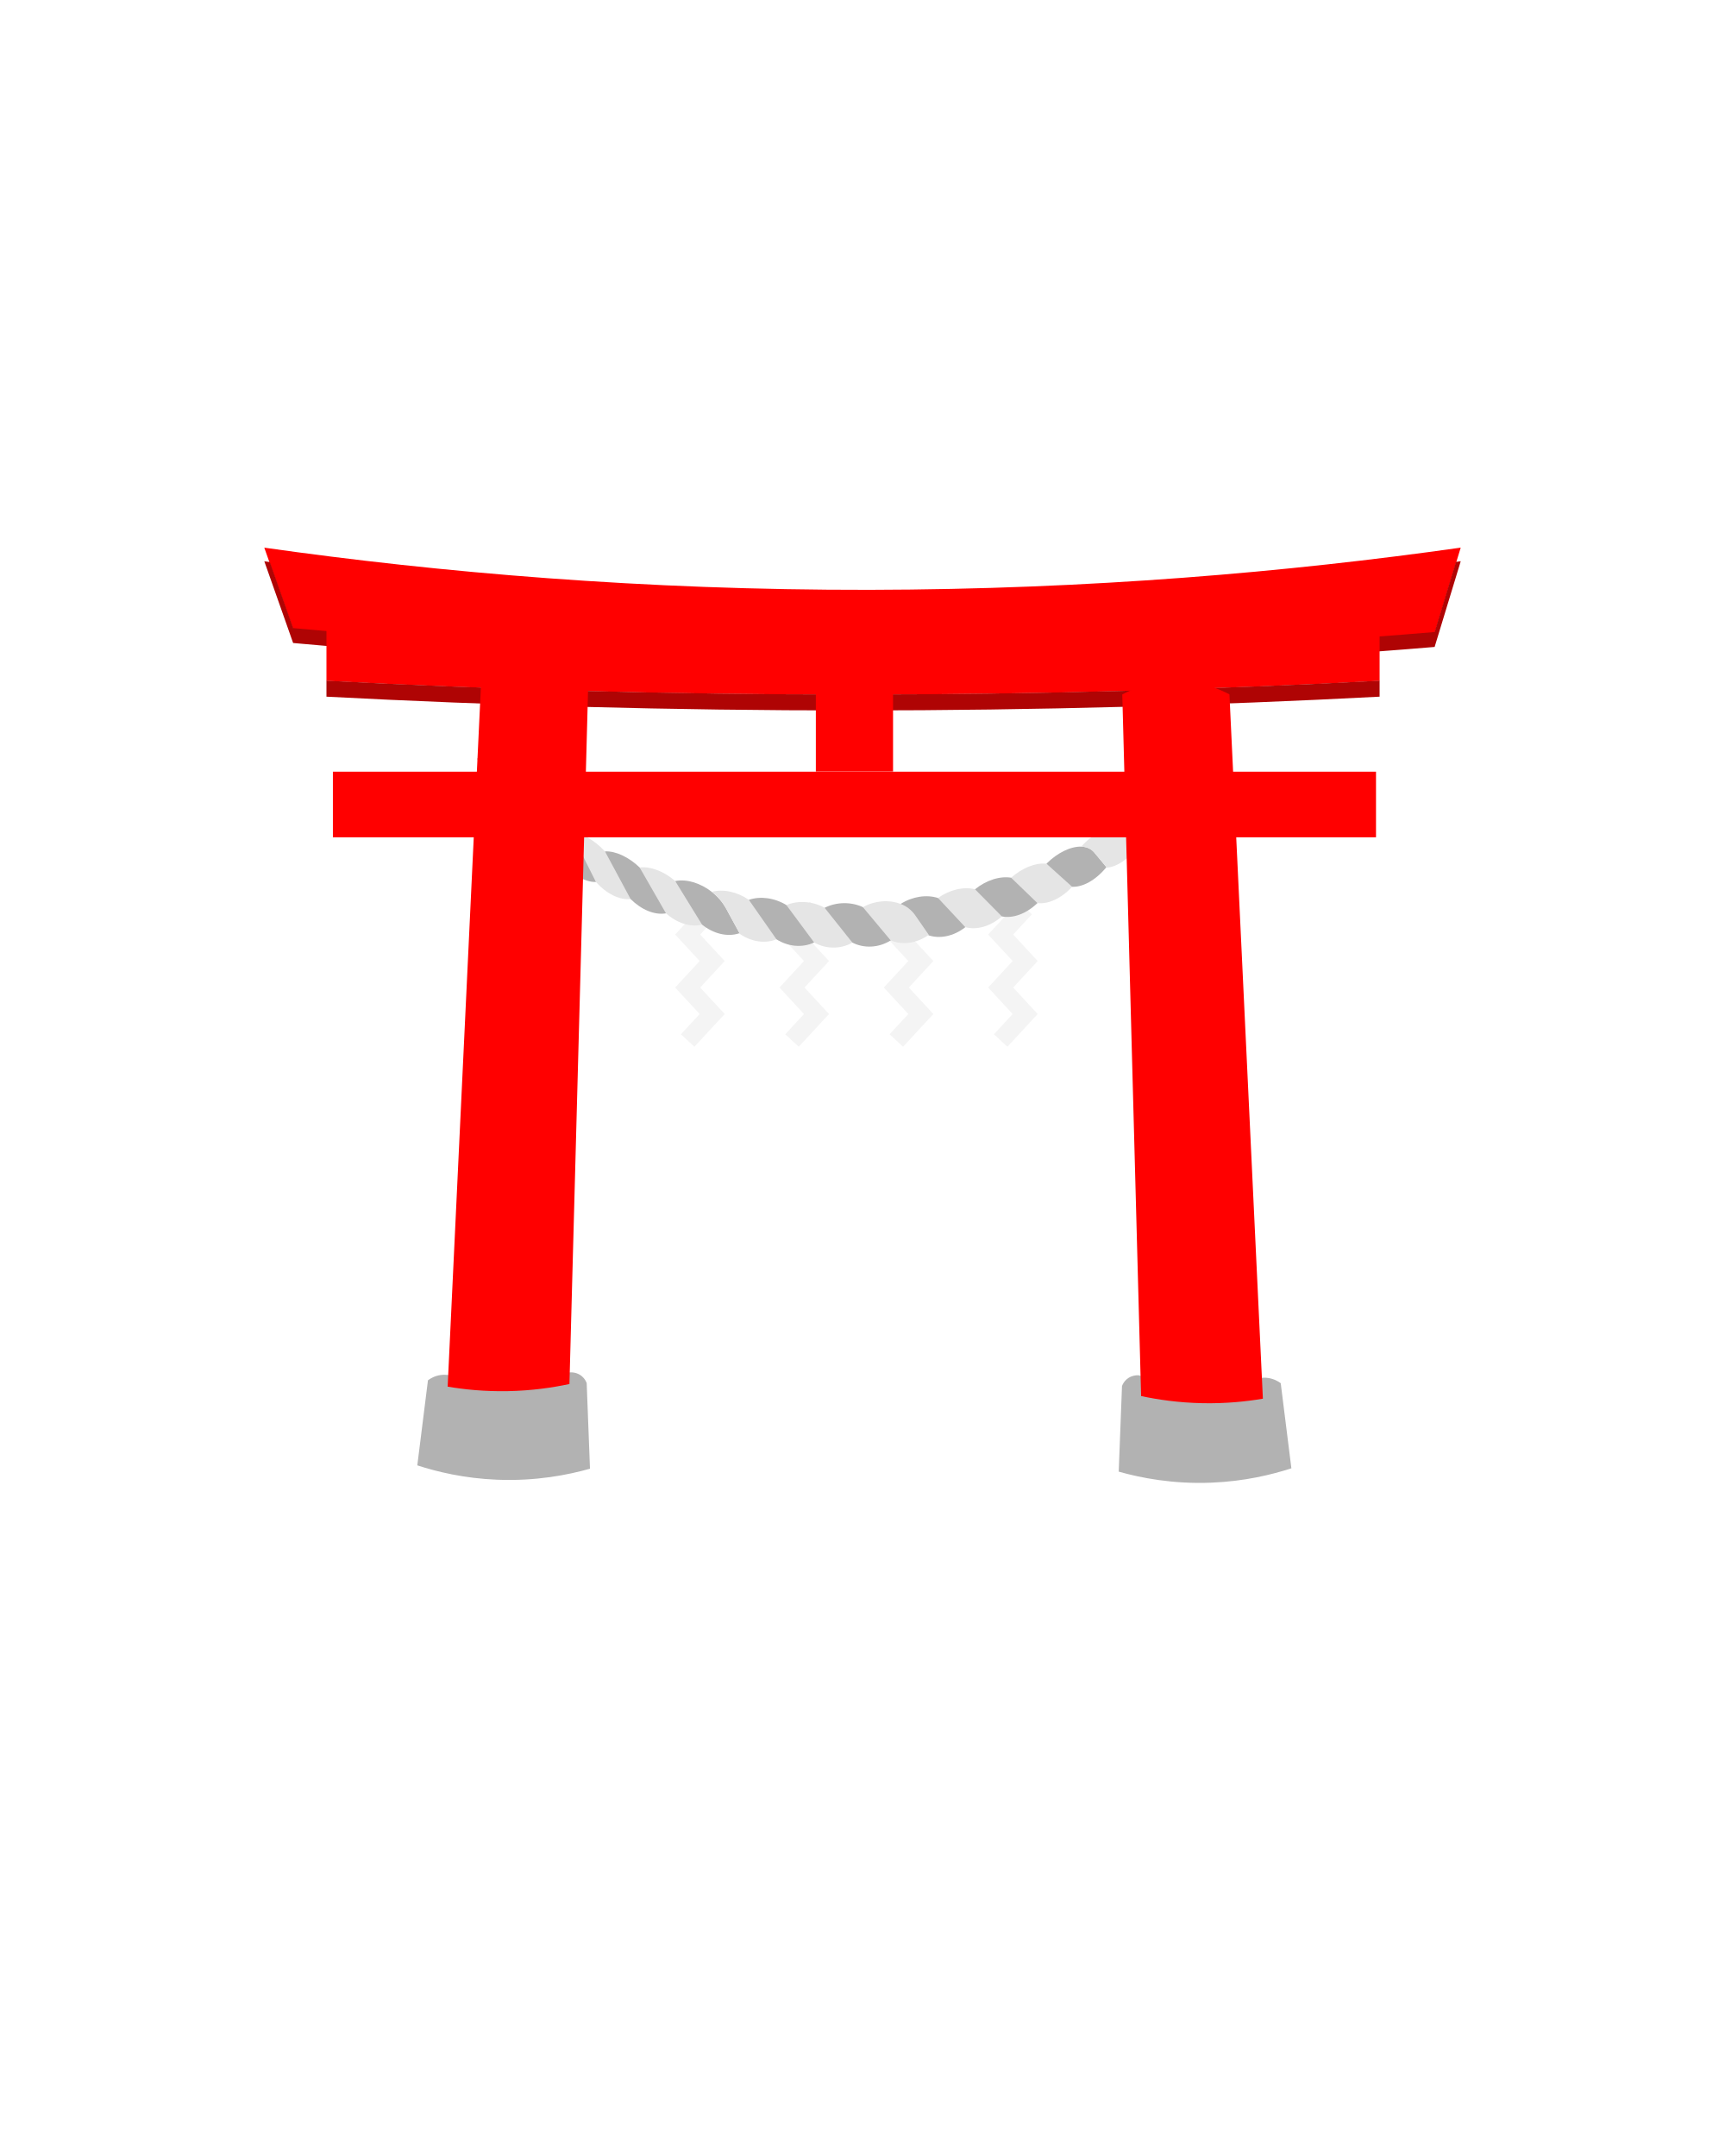
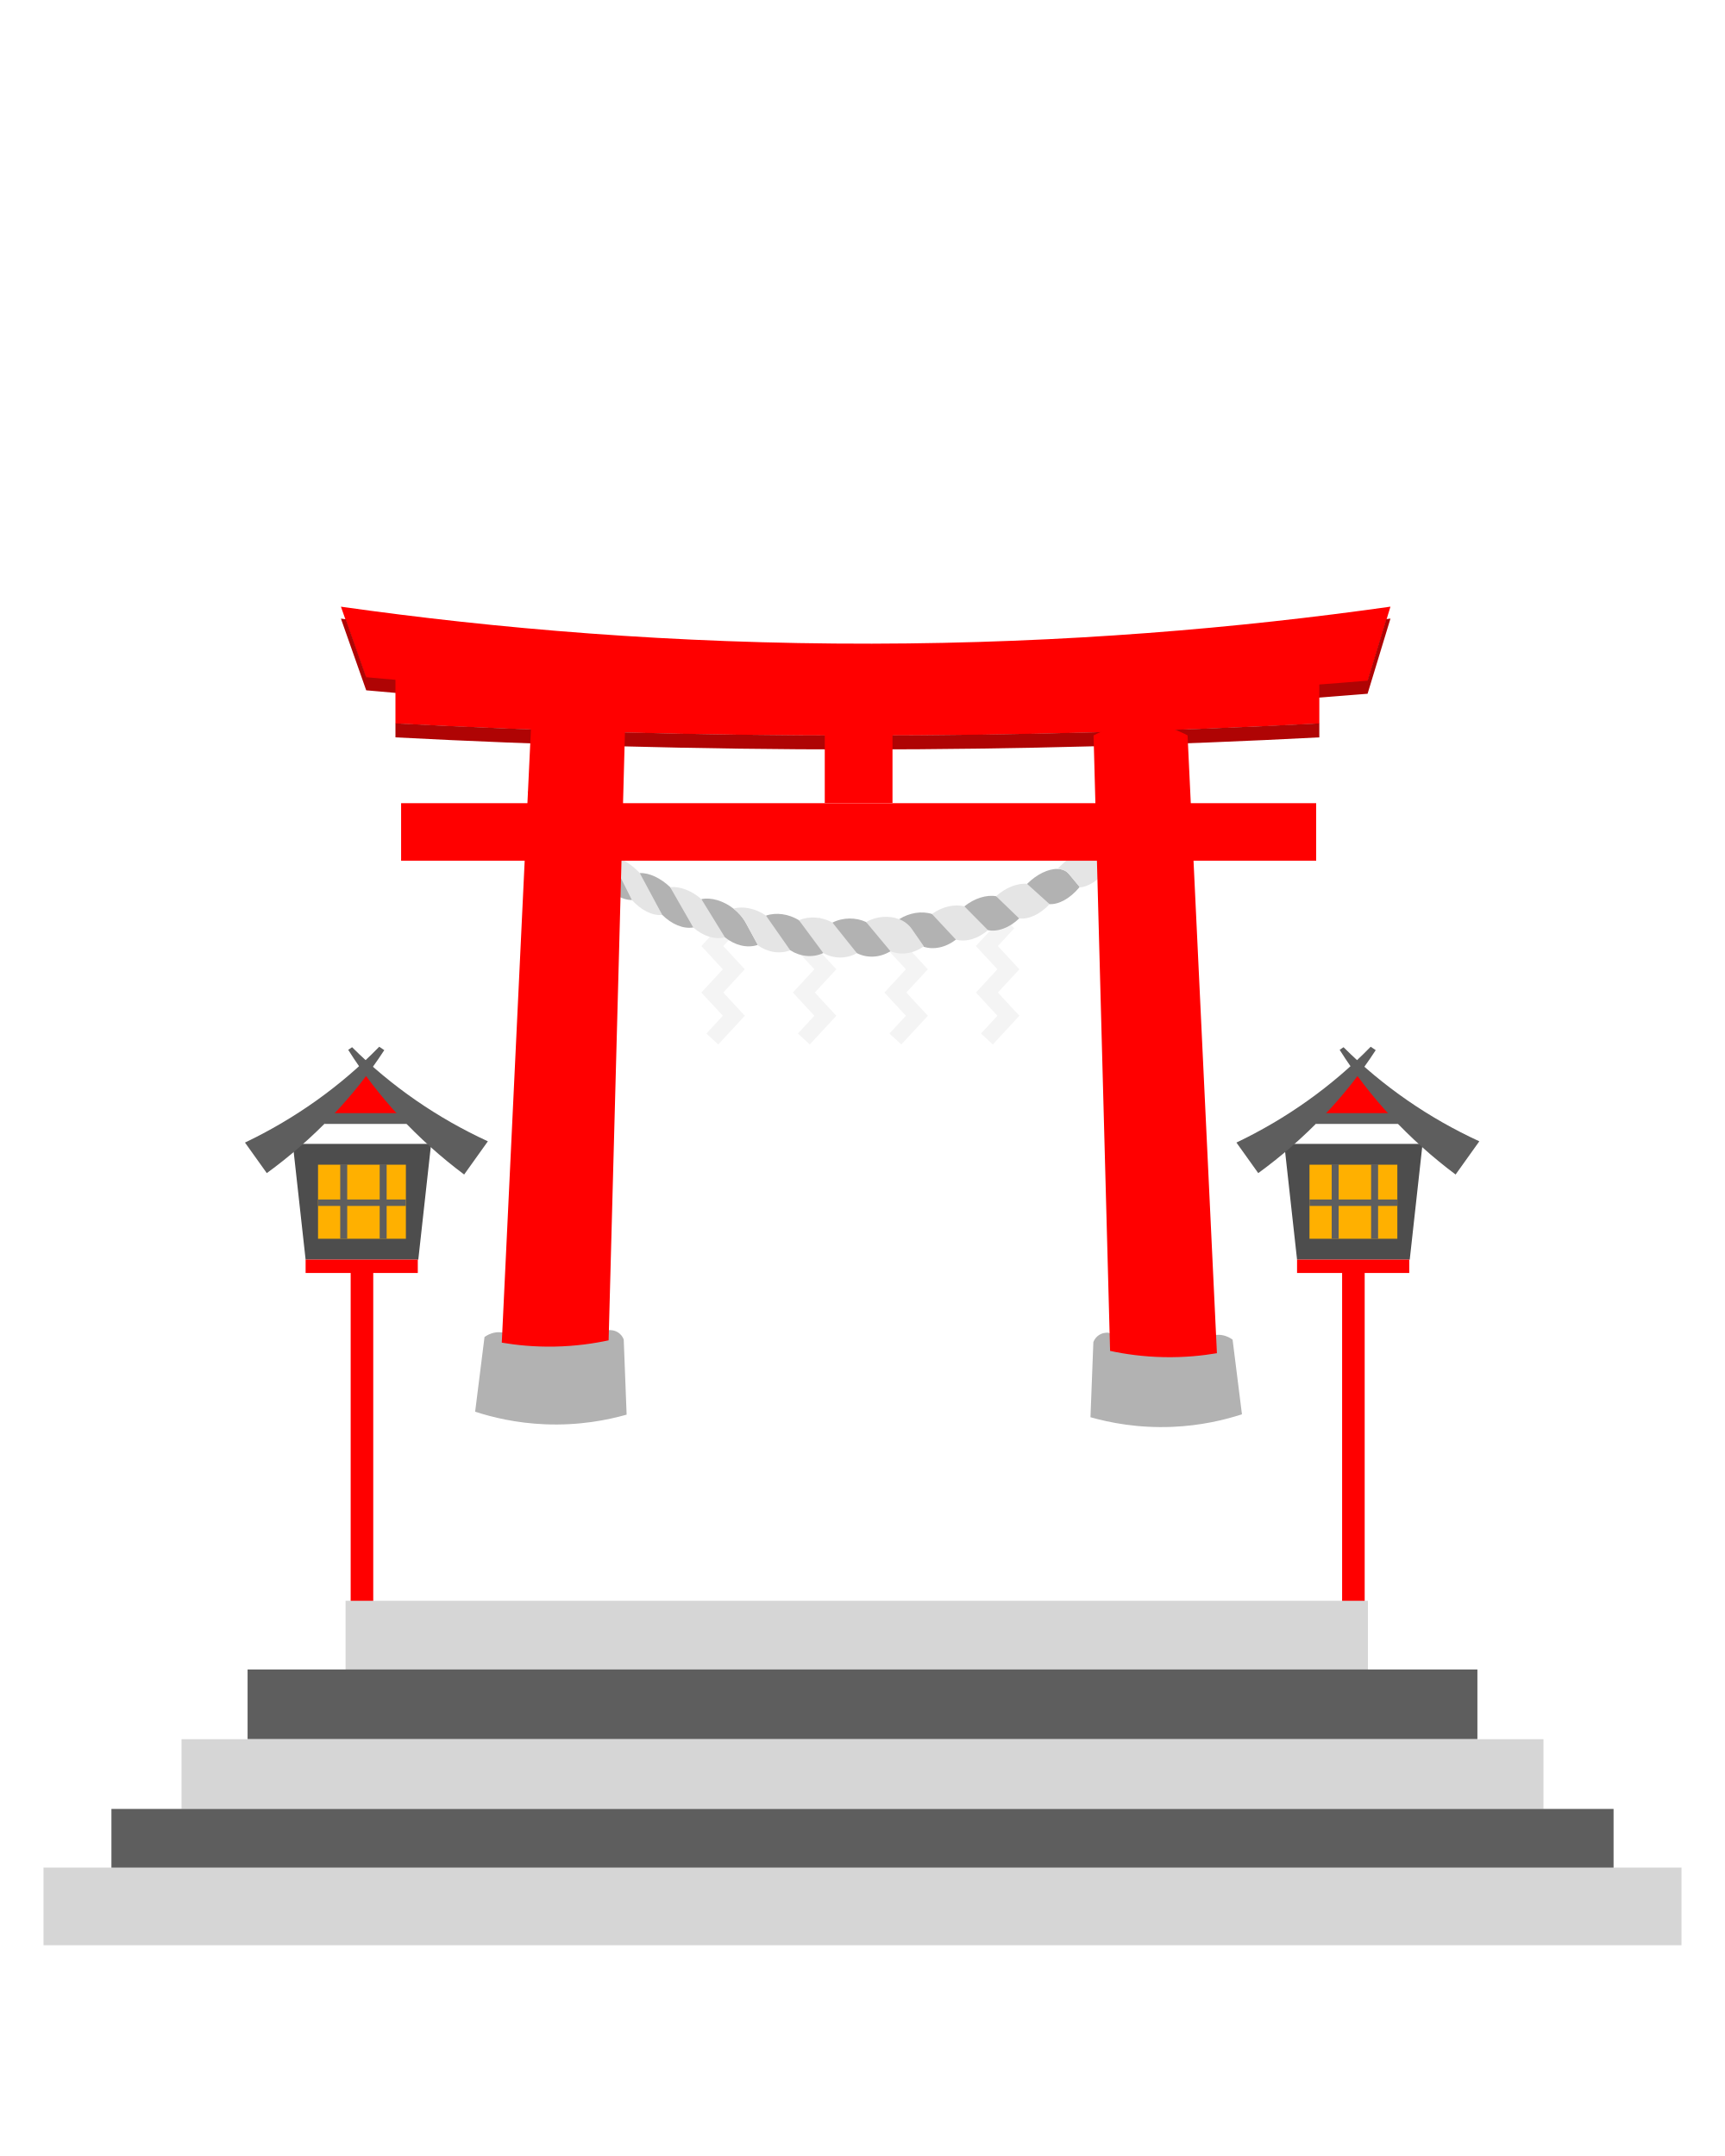
- <svg xmlns="http://www.w3.org/2000/svg" id="_レイヤー_3" data-name="レイヤー 3" viewBox="0 0 1080 1350">
+ <svg xmlns="http://www.w3.org/2000/svg" id="_全体" data-name="全体" viewBox="0 0 1080 1350">
  <defs>
    <style>
      .cls-1 {
+         fill: #d6d6d6;
+       }
+ 
+       .cls-2 {
        fill: #f4f4f4;
      }

-       .cls-2 {
+       .cls-3 {
+         fill: #ffb000;
+       }
+ 
+       .cls-4 {
+         fill: #4d4d4d;
+       }
+ 
+       .cls-5 {
        fill: #e5e5e5;
      }

-       .cls-3 {
+       .cls-6 {
        fill: #af0404;
      }

-       .cls-4 {
+       .cls-7 {
+         fill: #5e5e5e;
+       }
+ 
+       .cls-8 {
        fill: red;
      }

-       .cls-5 {
+       .cls-9 {
        fill: #b2b2b2;
      }
    </style>
  </defs>
  <g>
-     <polygon class="cls-1" points="434.76 655.43 426.32 647.62 438.05 634.94 422.7 618.35 438.05 601.76 422.7 585.17 441.66 564.67 450.1 572.48 438.38 585.17 453.72 601.76 438.38 618.35 453.72 634.94 434.76 655.43" />
-     <polygon class="cls-1" points="500.08 655.43 491.64 647.62 503.37 634.94 488.02 618.35 503.37 601.76 488.02 585.17 506.98 564.67 515.42 572.48 503.7 585.17 519.04 601.76 503.7 618.35 519.04 634.94 500.08 655.43" />
-     <polygon class="cls-1" points="565.4 655.43 556.96 647.62 568.69 634.94 553.34 618.35 568.69 601.76 553.34 585.17 572.3 564.67 580.74 572.48 569.02 585.17 584.36 601.76 569.02 618.35 584.36 634.94 565.4 655.43" />
-     <polygon class="cls-1" points="630.72 655.43 622.28 647.62 634.01 634.94 618.66 618.35 634.01 601.76 618.66 585.17 637.62 564.67 646.06 572.48 634.34 585.17 649.68 601.76 634.34 618.35 649.68 634.94 630.72 655.43" />
+     <g>
+       <polygon class="cls-2" points="449.68 654.01 442.27 647.16 452.56 636.03 439.1 621.48 452.56 606.93 439.1 592.37 455.73 574.4 463.14 581.25 452.85 592.37 466.31 606.93 452.85 621.48 466.31 636.03 449.68 654.01" />
+       <polygon class="cls-2" points="506.98 654.01 499.57 647.16 509.86 636.03 496.4 621.48 509.86 606.93 496.4 592.37 513.03 574.4 520.44 581.25 510.15 592.37 523.61 606.93 510.15 621.48 523.61 636.03 506.98 654.01" />
+       <polygon class="cls-2" points="564.29 654.01 556.87 647.16 567.16 636.03 553.71 621.48 567.16 606.93 553.71 592.37 570.33 574.4 577.74 581.25 567.45 592.37 580.91 606.93 567.45 621.48 580.91 636.03 564.29 654.01" />
+       <polygon class="cls-2" points="621.59 654.01 614.18 647.16 624.47 636.03 611.01 621.48 624.47 606.93 611.01 592.37 627.63 574.4 635.04 581.25 624.75 592.37 638.21 606.93 624.75 621.48 638.21 636.03 621.59 654.01" />
+     </g>
+     <g>
+       <path class="cls-9" d="M359.63,540.25c-.07,0-.15-.02-.22-.03-8.52-1.13-18.8-13.42-23.3-27.07-1.95-5.83-3.88-11.7-5.79-17.59,2.56.78,5.39,2.66,8.23,5.28,2.86,2.64,5.73,6.03,8.29,9.85,2.62,3.9,4.92,8.25,6.56,12.75,2.06,5.64,4.13,11.25,6.22,16.82Z" />
+       <path class="cls-5" d="M359.41,540.22c5.22,7.19,11.92,12.12,17.74,12.41.08,0,.16.01.23.01-2.18-5.39-4.35-10.81-6.5-16.27-1.72-4.35-4.13-8.5-6.88-12.16-2.69-3.58-5.69-6.71-8.7-9.08-2.91-2.29-5.82-3.88-8.46-4.45" />
+       <path class="cls-9" d="M395.83,563.51c-.08,0-.16,0-.24,0-6.03.2-12.99-4.15-18.43-10.88.08,0,.16.01.23.01-2.18-5.39-4.35-10.81-6.5-16.27-1.72-4.35-4.13-8.5-6.88-12.16,2.77.33,5.82,1.66,8.86,3.69,3.14,2.11,6.28,4.97,9.07,8.32,2.86,3.43,5.37,7.36,7.15,11.57,2.23,5.27,4.48,10.51,6.74,15.72Z" />
+       <path class="cls-5" d="M381.94,536.22c2.89.09,6.05,1.16,9.21,2.93,3.26,1.84,6.51,4.44,9.4,7.55,2.96,3.19,5.55,6.92,7.39,10.98,2.3,5.09,4.62,10.14,6.95,15.17-.08.01-.17.02-.25.03-6.21.69-13.41-3.09-19.05-9.36" />
+       <path class="cls-9" d="M414.63,572.87c5.81,5.81,13.19,9.01,19.55,7.83.09-.01.17-.03.26-.05-2.38-4.84-4.76-9.71-7.12-14.62-1.89-3.91-4.54-7.43-7.59-10.38-2.97-2.88-6.32-5.22-9.68-6.79-3.25-1.51-6.52-2.32-9.5-2.17" />
+       <path class="cls-5" d="M419.59,555.53c3.04-.36,6.35.19,9.62,1.43,3.45,1.31,6.88,3.38,9.92,6.04,3.11,2.71,5.82,6.03,7.74,9.8,2.41,4.72,4.83,9.41,7.26,14.07-.09.02-.17.05-.26.07-6.43,1.65-13.92-.93-19.84-6.21" />
+       <path class="cls-9" d="M453.88,586.93c6.06,4.9,13.74,6.95,20.31,4.8.09-.02.18-.05.26-.09-2.46-4.47-4.92-8.98-7.37-13.52-1.96-3.62-4.71-6.73-7.88-9.21-3.1-2.42-6.58-4.23-10.1-5.27-3.4-1-6.83-1.28-9.97-.65" />
+       <path class="cls-5" d="M495.01,594.9c-.09.04-.18.08-.27.11-6.64,2.64-14.4,1.16-20.55-3.27.09-.02.18-.05.26-.09-2.46-4.47-4.92-8.98-7.37-13.52-1.96-3.62-4.71-6.73-7.88-9.21,3.2-.87,6.69-.85,10.13-.11,3.57.77,7.11,2.32,10.24,4.5,3.21,2.24,6,5.14,7.98,8.61,2.48,4.36,4.96,8.68,7.45,12.97Z" />
+       <path class="cls-9" d="M479.58,573.32c3.24-1.11,6.77-1.35,10.26-.87,3.61.5,7.18,1.79,10.34,3.74,3.24,2,6.05,4.7,8.04,8.02,2.5,4.17,4.99,8.31,7.49,12.42-.09.04-.18.09-.27.13-6.67,3.13-14.49,2.23-20.7-1.75" />
+       <path class="cls-5" d="M515.45,596.75c6.24,3.52,14.08,3.85,20.76.22.09-.04.18-.09.27-.14-2.5-3.92-5-7.88-7.5-11.87-1.99-3.18-4.81-5.67-8.06-7.43-3.17-1.72-6.76-2.74-10.39-2.98-3.51-.23-7.06.28-10.33,1.63" />
+       <path class="cls-9" d="M521.23,577.72s-.02-.02-.02-.04c3.35-1.69,7.02-2.5,10.63-2.54,3.64-.04,7.23.71,10.41,2.19,3.24,1.51,6.05,3.79,8.04,6.82,2.5,3.8,4.99,7.57,7.48,11.3-.09.06-.18.11-.27.17-6.76,4.2-14.74,4.4-21.03,1.19" />
+       <path class="cls-5" d="M557.49,595.61c6.22,2.59,14.01,1.75,20.6-2.87.09-.06.18-.12.27-.18-2.47-3.55-4.94-7.13-7.42-10.75-1.98-2.88-4.77-4.95-8-6.23-3.16-1.25-6.73-1.73-10.36-1.43-3.5.3-7.06,1.33-10.34,3.17" />
+       <path class="cls-9" d="M598.73,588.14c-.09.07-.17.14-.26.2-6.5,5.11-14.21,6.53-20.38,4.4.09-.06.18-.12.27-.18-2.47-3.55-4.94-7.13-7.42-10.75-1.98-2.88-4.77-4.95-8-6.23,3.26-2.08,6.8-3.38,10.28-3.93,3.6-.57,7.14-.35,10.27.66,3.2,1.03,5.97,2.9,7.92,5.63,2.45,3.43,4.89,6.83,7.33,10.2Z" />
+       <path class="cls-5" d="M583.48,572.31c3.23-2.32,6.73-3.88,10.17-4.7,3.56-.84,7.06-.88,10.14-.1,3.16.8,5.88,2.45,7.8,5.04,2.41,3.25,4.81,6.46,7.21,9.64-.09.08-.17.15-.26.22-6.39,5.6-13.98,7.59-20.08,5.93" />
+       <path class="cls-9" d="M618.54,582.42c5.99,1.21,13.42-1.36,19.67-7.45.08-.08.17-.16.25-.24-2.34-3-4.69-6.03-7.05-9.09-1.88-2.44-4.55-3.89-7.65-4.45-3.03-.55-6.46-.24-9.96.87-3.38,1.07-6.83,2.89-10.01,5.46" />
+       <path class="cls-5" d="M623.62,561.16c3.09-2.75,6.42-4.78,9.68-6.09,3.43-1.37,6.79-1.94,9.75-1.63,3.02.32,5.62,1.57,7.45,3.87,2.3,2.88,4.59,5.73,6.87,8.55-.08.09-.16.18-.25.26-6.02,6.53-13.22,9.67-19.05,8.97" />
+       <path class="cls-9" d="M657.13,566.13c5.7.3,12.74-3.42,18.61-10.48.08-.09.16-.19.24-.28-2.2-2.63-4.42-5.3-6.65-8-1.78-2.15-4.3-3.19-7.24-3.27-2.87-.08-6.13.75-9.47,2.39-3.22,1.58-6.52,3.93-9.57,6.97" />
+       <path class="cls-5" d="M693.89,543.34c-.08.1-.15.21-.23.3-5.64,7.55-12.42,11.84-17.93,12.01.08-.09.16-.19.24-.28-2.2-2.63-4.42-5.3-6.65-8-1.78-2.15-4.3-3.19-7.24-3.27,2.96-3.28,6.16-5.89,9.28-7.73,3.23-1.91,6.39-3,9.16-3.15,2.84-.16,5.26.68,6.98,2.68,2.15,2.52,4.28,5,6.39,7.45Z" />
+       <path class="cls-9" d="M680.52,533.21c2.86-3.53,5.94-6.39,8.95-8.5,3.11-2.17,6.14-3.53,8.79-3.92,2.72-.4,5.04.23,6.68,2.09,2.05,2.33,4.09,4.63,6.11,6.9-.07.11-.14.22-.22.32-5.38,8.04-11.88,12.92-17.17,13.54" />
+       <path class="cls-5" d="M710.84,530.1c5.05-1.08,11.22-6.52,16.31-15.06.07-.11.14-.23.21-.34-1.91-2.08-3.84-4.2-5.79-6.34-1.55-1.71-3.76-2.13-6.35-1.49-2.53.62-5.42,2.24-8.39,4.68-2.87,2.36-5.82,5.49-8.56,9.25" />
+     </g>
+     <g>
+       <g>
+         <path class="cls-8" d="M213.45,379.87l15.83,44.91c97.53,8.91,203.94,14.6,318.1,14.85,110.58.24,213.88-4.67,308.83-12.69,4.78-15.69,9.56-31.39,14.33-47.08-94.32,13.37-203.46,22.97-324.69,23.18-124.4.21-236.18-9.52-332.42-23.16Z" />
+         <path class="cls-6" d="M229.28,432.24c28.73,2.63,58.23,4.97,88.47,6.98,2.11.14,4.22.28,6.33.42,5.04.33,10.11.64,15.2.95,2.04.12,4.08.24,6.12.36,64.21,3.77,131.62,5.99,201.98,6.14,77.73.17,151.83-2.22,222-6.43,1.57-.09,3.13-.19,4.7-.29,15.19-.93,30.22-1.94,45.03-3.04,1.57-.12,3.12-.24,4.68-.35,10.91-.82,21.73-1.68,32.43-2.58,4.78-15.69,9.56-31.39,14.33-47.08-.86.12-1.74.24-2.61.36-3.91,12.84-7.82,25.68-11.73,38.52-94.96,8.02-198.25,12.92-308.83,12.69-114.16-.24-220.57-5.93-318.1-14.85l-12.79-36.28c-1.01-.14-2.03-.28-3.04-.42l15.83,44.91Z" />
+       </g>
+       <g>
+         <path class="cls-8" d="M247.59,425.16v27.88c92.21,4.83,189.07,7.59,290.2,7.57,100.41-.02,196.61-2.77,288.22-7.57v-28.67c-93.52,3.3-189.97,5.16-289.21,5.3-99.23.14-195.69-1.46-289.21-4.51Z" />
+         <path class="cls-6" d="M247.59,452.94v8.77c92.21,4.83,189.07,7.59,290.2,7.57,100.41-.02,196.61-2.77,288.22-7.57v-8.77c-91.61,4.8-187.81,7.55-288.22,7.57-101.13.02-197.99-2.74-290.2-7.57Z" />
+       </g>
+       <rect class="cls-8" x="251.13" y="502.92" width="572.91" height="36.04" />
+       <rect class="cls-8" x="516.38" y="447.18" width="42.4" height="55.65" />
+       <path class="cls-9" d="M303.34,837.22c-1.95,15.58-3.9,31.16-5.86,46.73,10.77,3.51,25.68,7.13,43.67,7.88,21.47.89,39.17-2.64,51.17-6.04-.6-15.67-1.21-31.34-1.81-47.01-.32-.86-1.04-2.41-2.59-3.75-2.7-2.31-5.89-2.21-6.66-2.17-8.23,2.98-21.22,6.52-37.37,6.25-12.18-.21-22.28-2.53-29.52-4.8-1.08-.14-2.45-.21-4,0-3.35.46-5.76,1.96-7.04,2.9Z" />
+       <path class="cls-9" d="M771.71,838.84c1.95,15.58,3.9,31.16,5.86,46.73-10.77,3.51-25.68,7.13-43.67,7.88-21.47.89-39.17-2.64-51.17-6.04.6-15.67,1.21-31.34,1.81-47.01.32-.86,1.04-2.41,2.59-3.75,2.7-2.31,5.89-2.21,6.66-2.17,8.23,2.98,21.22,6.52,37.37,6.25,12.18-.21,22.28-2.53,29.52-4.8,1.08-.14,2.45-.21,4,0,3.35.46,5.76,1.96,7.04,2.9Z" />
+       <path class="cls-8" d="M743.53,460.46c-4.98-2.65-15.74-7.51-30.16-7.34-13.6.16-23.75,4.72-28.7,7.36,3.45,128.46,6.9,256.93,10.34,385.39,9.2,1.98,20.62,3.67,33.77,3.92,12.81.25,24.01-.92,33.12-2.47-6.13-128.95-12.25-257.91-18.38-386.86Z" />
+       <path class="cls-8" d="M332.53,453.85c4.98-2.65,15.74-7.51,30.16-7.34,13.6.16,23.75,4.72,28.7,7.36-3.45,128.46-6.9,256.93-10.34,385.39-9.2,1.98-20.62,3.67-33.77,3.92-12.81.25-24.01-.92-33.12-2.47,6.13-128.95,12.25-257.91,18.38-386.86Z" />
+     </g>
  </g>
  <g>
-     <path class="cls-5" d="M332.11,525.75c-.09,0-.17-.02-.26-.04-9.72-1.29-21.43-15.3-26.56-30.86-2.22-6.65-4.42-13.33-6.6-20.06,2.92.89,6.15,3.03,9.38,6.02,3.26,3.01,6.53,6.88,9.45,11.23,2.98,4.44,5.61,9.41,7.48,14.53,2.35,6.43,4.71,12.82,7.1,19.18Z" />
-     <path class="cls-2" d="M331.85,525.72c5.95,8.19,13.59,13.81,20.23,14.15.09,0,.18.01.27.02-2.49-6.14-4.96-12.33-7.41-18.55-1.96-4.96-4.71-9.68-7.84-13.86-3.06-4.09-6.49-7.65-9.92-10.35-3.31-2.61-6.63-4.42-9.65-5.07" />
-     <path class="cls-5" d="M373.37,552.26c-.09,0-.18.01-.28,0-6.88.22-14.81-4.74-21.01-12.4.09,0,.18.01.27.02-2.49-6.14-4.96-12.33-7.41-18.55-1.96-4.96-4.71-9.68-7.84-13.86,3.16.38,6.64,1.89,10.09,4.2,3.58,2.4,7.15,5.66,10.34,9.48,3.26,3.91,6.12,8.4,8.15,13.19,2.55,6.01,5.11,11.98,7.68,17.92Z" />
-     <path class="cls-2" d="M357.54,521.16c3.29.1,6.9,1.32,10.5,3.34,3.72,2.1,7.42,5.06,10.72,8.61,3.38,3.63,6.33,7.89,8.42,12.51,2.63,5.8,5.27,11.56,7.92,17.29-.1.01-.19.03-.29.03-7.08.78-15.29-3.52-21.71-10.67" />
-     <path class="cls-5" d="M394.81,562.94c6.62,6.62,15.04,10.27,22.29,8.93.1-.01.19-.03.29-.05-2.72-5.52-5.42-11.07-8.12-16.66-2.15-4.46-5.18-8.47-8.65-11.84-3.39-3.29-7.2-5.95-11.03-7.74-3.7-1.73-7.43-2.64-10.83-2.47" />
-     <path class="cls-2" d="M400.47,543.17c3.46-.41,7.23.21,10.97,1.63,3.93,1.49,7.84,3.86,11.31,6.88,3.54,3.09,6.63,6.87,8.83,11.17,2.75,5.38,5.51,10.73,8.28,16.04-.1.03-.2.06-.3.07-7.33,1.89-15.86-1.06-22.61-7.08" />
-     <path class="cls-5" d="M439.55,578.96c6.91,5.58,15.66,7.93,23.15,5.47.1-.03.2-.06.3-.1-2.81-5.1-5.61-10.24-8.4-15.41-2.23-4.12-5.37-7.67-8.99-10.49-3.53-2.76-7.5-4.82-11.51-6.01-3.87-1.14-7.78-1.46-11.36-.75" />
-     <path class="cls-2" d="M486.43,588.05c-.1.04-.2.09-.3.12-7.56,3.01-16.41,1.33-23.42-3.73.1-.03.2-.06.3-.1-2.81-5.1-5.61-10.24-8.4-15.41-2.23-4.12-5.37-7.67-8.99-10.49,3.65-.99,7.62-.97,11.55-.12,4.07.88,8.1,2.64,11.68,5.13,3.66,2.55,6.84,5.86,9.09,9.82,2.83,4.97,5.66,9.89,8.49,14.78Z" />
-     <path class="cls-5" d="M468.85,563.44c3.69-1.27,7.72-1.54,11.7-.99,4.12.58,8.18,2.04,11.79,4.26,3.69,2.28,6.89,5.35,9.16,9.14,2.84,4.76,5.69,9.47,8.54,14.15-.1.05-.2.1-.31.14-7.6,3.57-16.52,2.54-23.6-1.99" />
-     <path class="cls-2" d="M509.73,590.16c7.11,4.01,16.05,4.38,23.66.25.1-.05.2-.11.31-.17-2.85-4.47-5.7-8.98-8.55-13.53-2.27-3.62-5.49-6.46-9.19-8.47-3.62-1.96-7.71-3.12-11.85-3.39-4-.26-8.05.32-11.77,1.86" />
-     <path class="cls-5" d="M516.32,568.46s-.02-.03-.03-.04c3.82-1.93,8-2.85,12.11-2.9,4.15-.04,8.25.81,11.86,2.5,3.69,1.72,6.9,4.32,9.17,7.77,2.84,4.33,5.69,8.62,8.52,12.88-.1.07-.2.13-.31.19-7.7,4.79-16.81,5.02-23.98,1.36" />
-     <path class="cls-2" d="M557.66,588.86c7.09,2.95,15.97,1.99,23.48-3.27.1-.07.2-.14.3-.21-2.81-4.05-5.64-8.13-8.46-12.25-2.25-3.28-5.44-5.65-9.12-7.1-3.6-1.42-7.67-1.97-11.81-1.62-3.99.34-8.05,1.52-11.79,3.62" />
-     <path class="cls-5" d="M604.67,580.34c-.1.08-.2.16-.3.23-7.41,5.82-16.19,7.44-23.23,5.01.1-.07.2-.14.3-.21-2.81-4.05-5.64-8.13-8.46-12.25-2.25-3.28-5.44-5.65-9.12-7.1,3.72-2.37,7.75-3.85,11.71-4.48,4.11-.65,8.14-.4,11.71.75,3.65,1.18,6.8,3.3,9.03,6.42,2.79,3.91,5.58,7.79,8.36,11.62Z" />
-     <path class="cls-2" d="M587.28,562.29c3.68-2.65,7.67-4.43,11.6-5.35,4.06-.96,8.04-1.01,11.56-.12,3.6.91,6.7,2.8,8.89,5.75,2.75,3.7,5.49,7.37,8.22,10.99-.1.09-.2.18-.29.26-7.28,6.38-15.94,8.66-22.88,6.75" />
-     <path class="cls-5" d="M627.25,573.82c6.83,1.38,15.3-1.55,22.42-8.49.1-.09.19-.18.29-.28-2.67-3.42-5.35-6.87-8.04-10.37-2.15-2.78-5.19-4.44-8.72-5.07-3.45-.62-7.36-.27-11.35.99-3.85,1.22-7.78,3.3-11.41,6.22" />
-     <path class="cls-2" d="M633.05,549.59c3.52-3.13,7.32-5.45,11.03-6.94,3.91-1.56,7.74-2.21,11.11-1.85,3.44.37,6.4,1.79,8.5,4.41,2.62,3.29,5.23,6.54,7.83,9.75-.09.1-.19.21-.28.3-6.87,7.44-15.07,11.02-21.72,10.22" />
-     <path class="cls-5" d="M671.24,555.25c6.49.34,14.52-3.9,21.21-11.95.09-.1.18-.21.27-.32-2.51-3-5.04-6.04-7.58-9.12-2.03-2.45-4.9-3.64-8.25-3.73-3.27-.09-6.99.85-10.8,2.72-3.67,1.8-7.43,4.47-10.91,7.94" />
-     <path class="cls-2" d="M713.15,529.27c-.09.12-.17.24-.26.35-6.43,8.61-14.16,13.5-20.44,13.69.09-.1.18-.21.27-.32-2.51-3-5.04-6.04-7.58-9.12-2.03-2.45-4.9-3.64-8.25-3.73,3.38-3.74,7.02-6.71,10.58-8.81,3.69-2.17,7.28-3.42,10.44-3.59,3.23-.18,6,.77,7.95,3.05,2.45,2.87,4.88,5.7,7.29,8.49Z" />
-     <path class="cls-5" d="M697.91,517.72c3.26-4.02,6.77-7.28,10.2-9.68,3.55-2.48,7-4.03,10.03-4.46,3.1-.45,5.75.26,7.62,2.38,2.34,2.66,4.66,5.28,6.96,7.86-.08.13-.16.25-.25.37-6.13,9.17-13.54,14.72-19.57,15.43" />
-     <path class="cls-2" d="M732.47,514.18c5.76-1.23,12.79-7.43,18.59-17.16.08-.12.16-.26.23-.39-2.18-2.37-4.37-4.78-6.6-7.23-1.77-1.95-4.29-2.43-7.24-1.7-2.88.7-6.17,2.55-9.56,5.34-3.27,2.69-6.63,6.25-9.76,10.55" />
+     <polygon class="cls-3" points="196.46 782.75 254.81 782.75 257 725.61 194.27 725.61 196.46 782.75" />
+     <path class="cls-4" d="M191.34,788.71l-8.02-72.47h86.59l-8.02,72.47h-70.56ZM254.12,775.66v-46.37h-55v46.37h55Z" />
+     <polygon class="cls-8" points="229.53 669.86 194.93 701.26 264.12 701.26 229.53 669.86" />
+     <path class="cls-7" d="M240.59,657.56c-19.07,29.36-44.15,55.57-73.55,77,0,0-13.66-19.13-13.66-19.13,31.12-14.84,59.85-35.15,84.05-60,0,0,3.16,2.13,3.16,2.13h0Z" />
+     <path class="cls-7" d="M220.44,655.72c24.65,24.61,53.72,44.54,85.01,58.92l-14.85,20.8c-29.18-21.84-53.94-48.42-72.59-78.08,0,0,2.44-1.64,2.44-1.64h0Z" />
+     <rect class="cls-7" x="203.18" y="697" width="52.7" height="6.75" />
+     <g>
+       <rect class="cls-7" x="199.12" y="751.08" width="55" height="4.02" />
+       <rect class="cls-7" x="213.02" y="729.03" width="4.36" height="46.63" />
+       <rect class="cls-7" x="237.71" y="729.03" width="4.36" height="46.63" />
+     </g>
+     <g>
+       <rect class="cls-8" x="219.55" y="789.08" width="14.13" height="215.79" />
+       <rect class="cls-8" x="191.34" y="788.71" width="70.24" height="8.38" />
+     </g>
  </g>
  <g>
+     <polygon class="cls-3" points="817.19 782.75 875.54 782.75 877.73 725.61 815 725.61 817.19 782.75" />
+     <path class="cls-4" d="M812.07,788.71l-8.02-72.47h86.59l-8.02,72.47h-70.56ZM874.85,775.66v-46.37h-55v46.37h55Z" />
+     <polygon class="cls-8" points="850.26 669.86 815.67 701.26 884.86 701.26 850.26 669.86" />
+     <path class="cls-7" d="M861.32,657.56c-19.07,29.36-44.15,55.57-73.55,77,0,0-13.66-19.13-13.66-19.13,31.12-14.84,59.85-35.15,84.05-60,0,0,3.16,2.13,3.16,2.13h0Z" />
+     <path class="cls-7" d="M841.17,655.72c24.65,24.61,53.72,44.54,85.01,58.92l-14.85,20.8c-29.18-21.84-53.94-48.42-72.59-78.08,0,0,2.44-1.64,2.44-1.64h0Z" />
+     <rect class="cls-7" x="823.91" y="697" width="52.7" height="6.75" />
    <g>
-       <path class="cls-4" d="M165.47,342.93l18.05,51.19c111.18,10.16,232.48,16.65,362.62,16.92,126.06.27,243.81-5.32,352.05-14.46,5.45-17.89,10.89-35.78,16.34-53.67-107.52,15.24-231.93,26.19-370.12,26.42-141.81.24-269.23-10.85-378.94-26.4Z" />
-       <path class="cls-3" d="M183.52,402.62c32.75,2.99,66.38,5.66,100.85,7.95,2.4.16,4.81.32,7.22.48,5.75.37,11.53.73,17.33,1.08,2.32.14,4.65.28,6.98.42,73.19,4.29,150.04,6.83,230.25,7,88.6.19,173.08-2.53,253.06-7.33,1.79-.11,3.57-.22,5.36-.33,17.32-1.06,34.45-2.21,51.34-3.46,1.78-.13,3.55-.27,5.33-.4,12.43-.94,24.77-1.91,36.96-2.94,5.45-17.89,10.89-35.78,16.34-53.67-.99.14-1.98.28-2.97.42-4.46,14.64-8.91,29.27-13.37,43.91-108.24,9.14-226,14.73-352.05,14.46-130.14-.28-251.44-6.76-362.62-16.92l-14.58-41.36c-1.15-.16-2.32-.32-3.47-.48l18.05,51.19Z" />
+       <rect class="cls-7" x="819.85" y="751.08" width="55" height="4.02" />
+       <rect class="cls-7" x="833.75" y="729.03" width="4.36" height="46.63" />
+       <rect class="cls-7" x="858.44" y="729.03" width="4.36" height="46.63" />
    </g>
    <g>
-       <path class="cls-4" d="M204.39,394.55v31.78c105.12,5.51,215.53,8.65,330.81,8.63,114.46-.02,224.12-3.16,328.55-8.63v-32.68c-106.6,3.76-216.56,5.88-329.68,6.04-113.12.15-223.07-1.67-329.68-5.14Z" />
-       <path class="cls-3" d="M204.39,426.23v10c105.12,5.51,215.53,8.65,330.81,8.63,114.46-.02,224.12-3.16,328.55-8.63v-10c-104.43,5.47-214.09,8.61-328.55,8.63-115.28.02-225.69-3.12-330.81-8.63Z" />
+       <rect class="cls-8" x="840.28" y="789.08" width="14.13" height="215.79" />
+       <rect class="cls-8" x="812.07" y="788.71" width="70.24" height="8.38" />
    </g>
-     <rect class="cls-4" x="208.42" y="483.2" width="653.08" height="41.08" />
-     <rect class="cls-4" x="510.79" y="419.66" width="48.34" height="63.44" />
-     <path class="cls-5" d="M267.94,864.28c-2.22,17.76-4.45,35.51-6.67,53.27,12.28,4,29.27,8.13,49.78,8.98,24.47,1.02,44.65-3.01,58.33-6.89-.69-17.86-1.38-35.73-2.06-53.59-.36-.98-1.18-2.75-2.96-4.27-3.07-2.63-6.71-2.52-7.59-2.47-9.38,3.39-24.19,7.44-42.6,7.12-13.89-.24-25.4-2.88-33.65-5.47-1.23-.16-2.79-.23-4.56.01-3.81.52-6.57,2.23-8.02,3.3Z" />
-     <path class="cls-5" d="M801.85,866.12c2.22,17.76,4.45,35.51,6.67,53.27-12.28,4-29.27,8.13-49.78,8.98-24.47,1.02-44.65-3.01-58.33-6.89.69-17.86,1.38-35.73,2.06-53.59.36-.98,1.18-2.75,2.96-4.27,3.07-2.63,6.71-2.52,7.59-2.47,9.38,3.39,24.19,7.44,42.6,7.12,13.89-.24,25.4-2.88,33.65-5.47,1.23-.16,2.79-.23,4.56.01,3.81.52,6.57,2.23,8.02,3.3Z" />
-     <path class="cls-4" d="M769.73,434.8c-5.68-3.02-17.95-8.56-34.38-8.36-15.5.19-27.08,5.39-32.71,8.39,3.93,146.44,7.86,292.88,11.79,439.32,10.49,2.25,23.51,4.18,38.5,4.47,14.6.28,27.37-1.05,37.75-2.82-6.98-147-13.96-294-20.95-441Z" />
-     <path class="cls-4" d="M301.22,427.26c5.68-3.02,17.95-8.56,34.38-8.36,15.5.19,27.08,5.39,32.71,8.39-3.93,146.44-7.86,292.88-11.79,439.32-10.49,2.25-23.51,4.18-38.5,4.47-14.6.28-27.37-1.05-37.75-2.82,6.98-147,13.96-294,20.95-441Z" />
  </g>
+   <rect class="cls-1" x="216.35" y="1002.35" width="640.11" height="43.67" />
+   <rect class="cls-7" x="155.01" y="1045.35" width="769.97" height="43.67" />
+   <rect class="cls-1" x="113.65" y="1089.02" width="852.7" height="43.67" />
+   <rect class="cls-7" x="69.76" y="1132.68" width="940.47" height="43.67" />
+   <rect class="cls-1" x="27.24" y="1169.39" width="1025.52" height="48.65" />
</svg>
